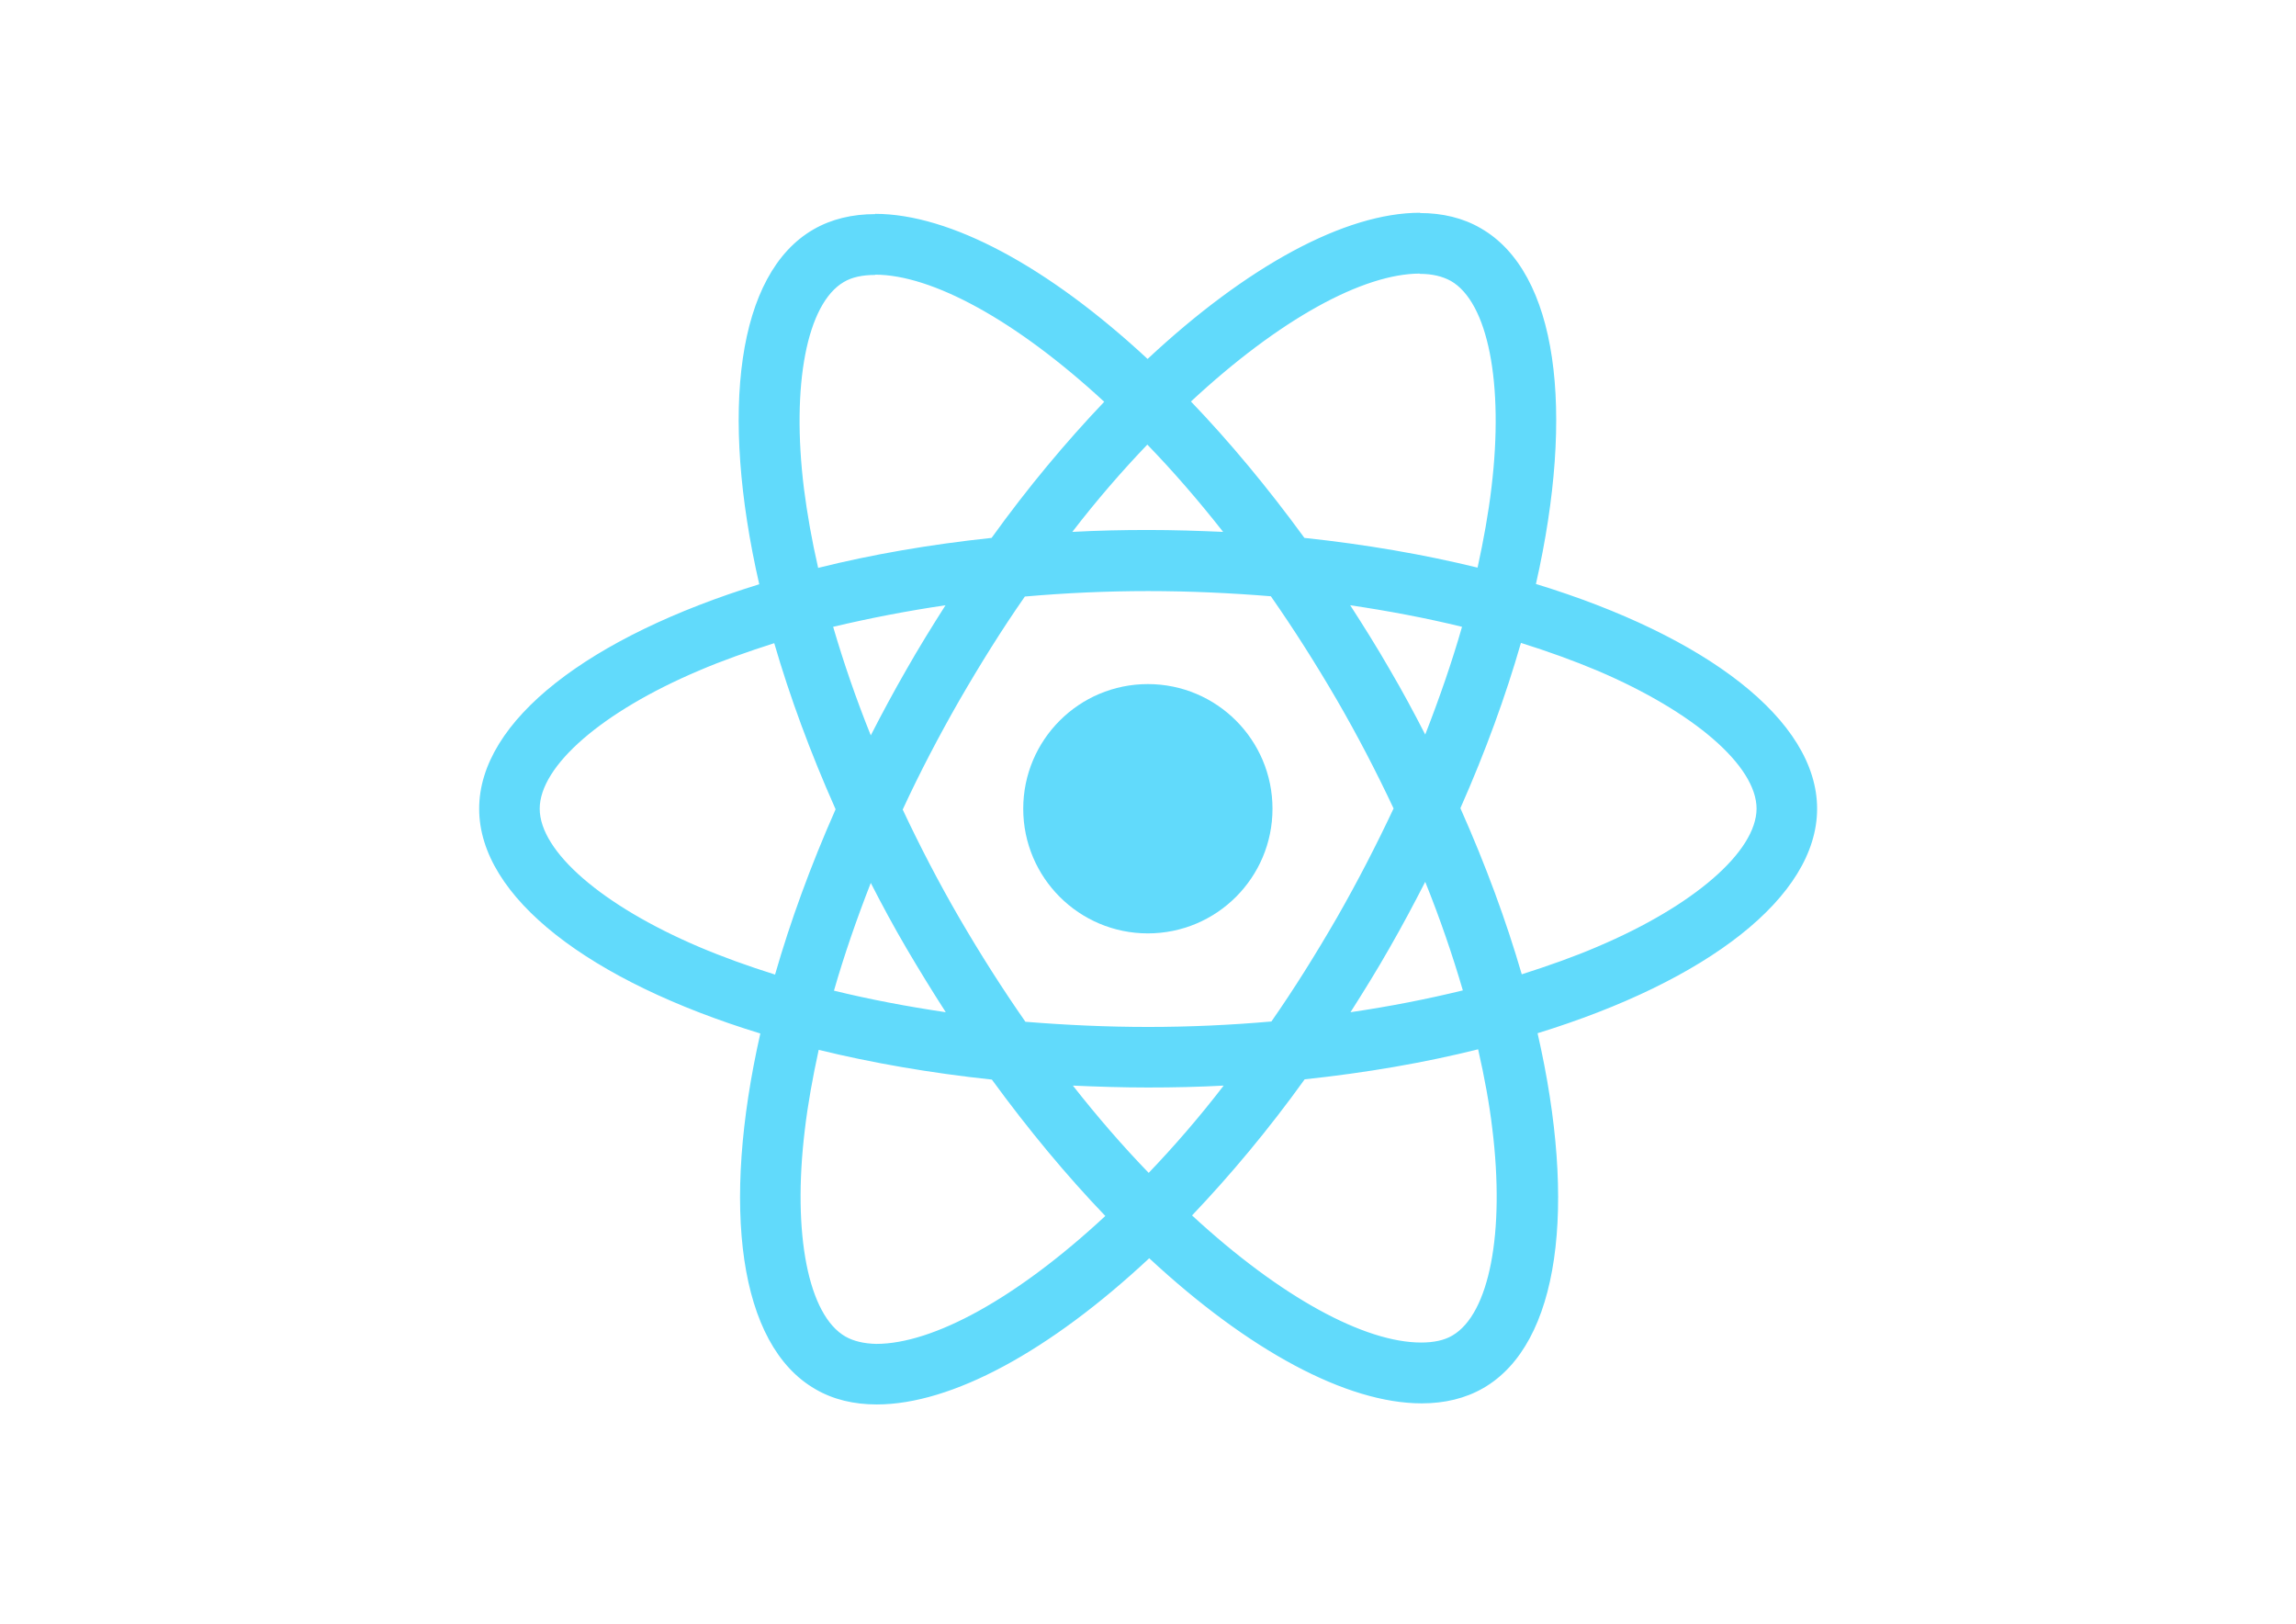
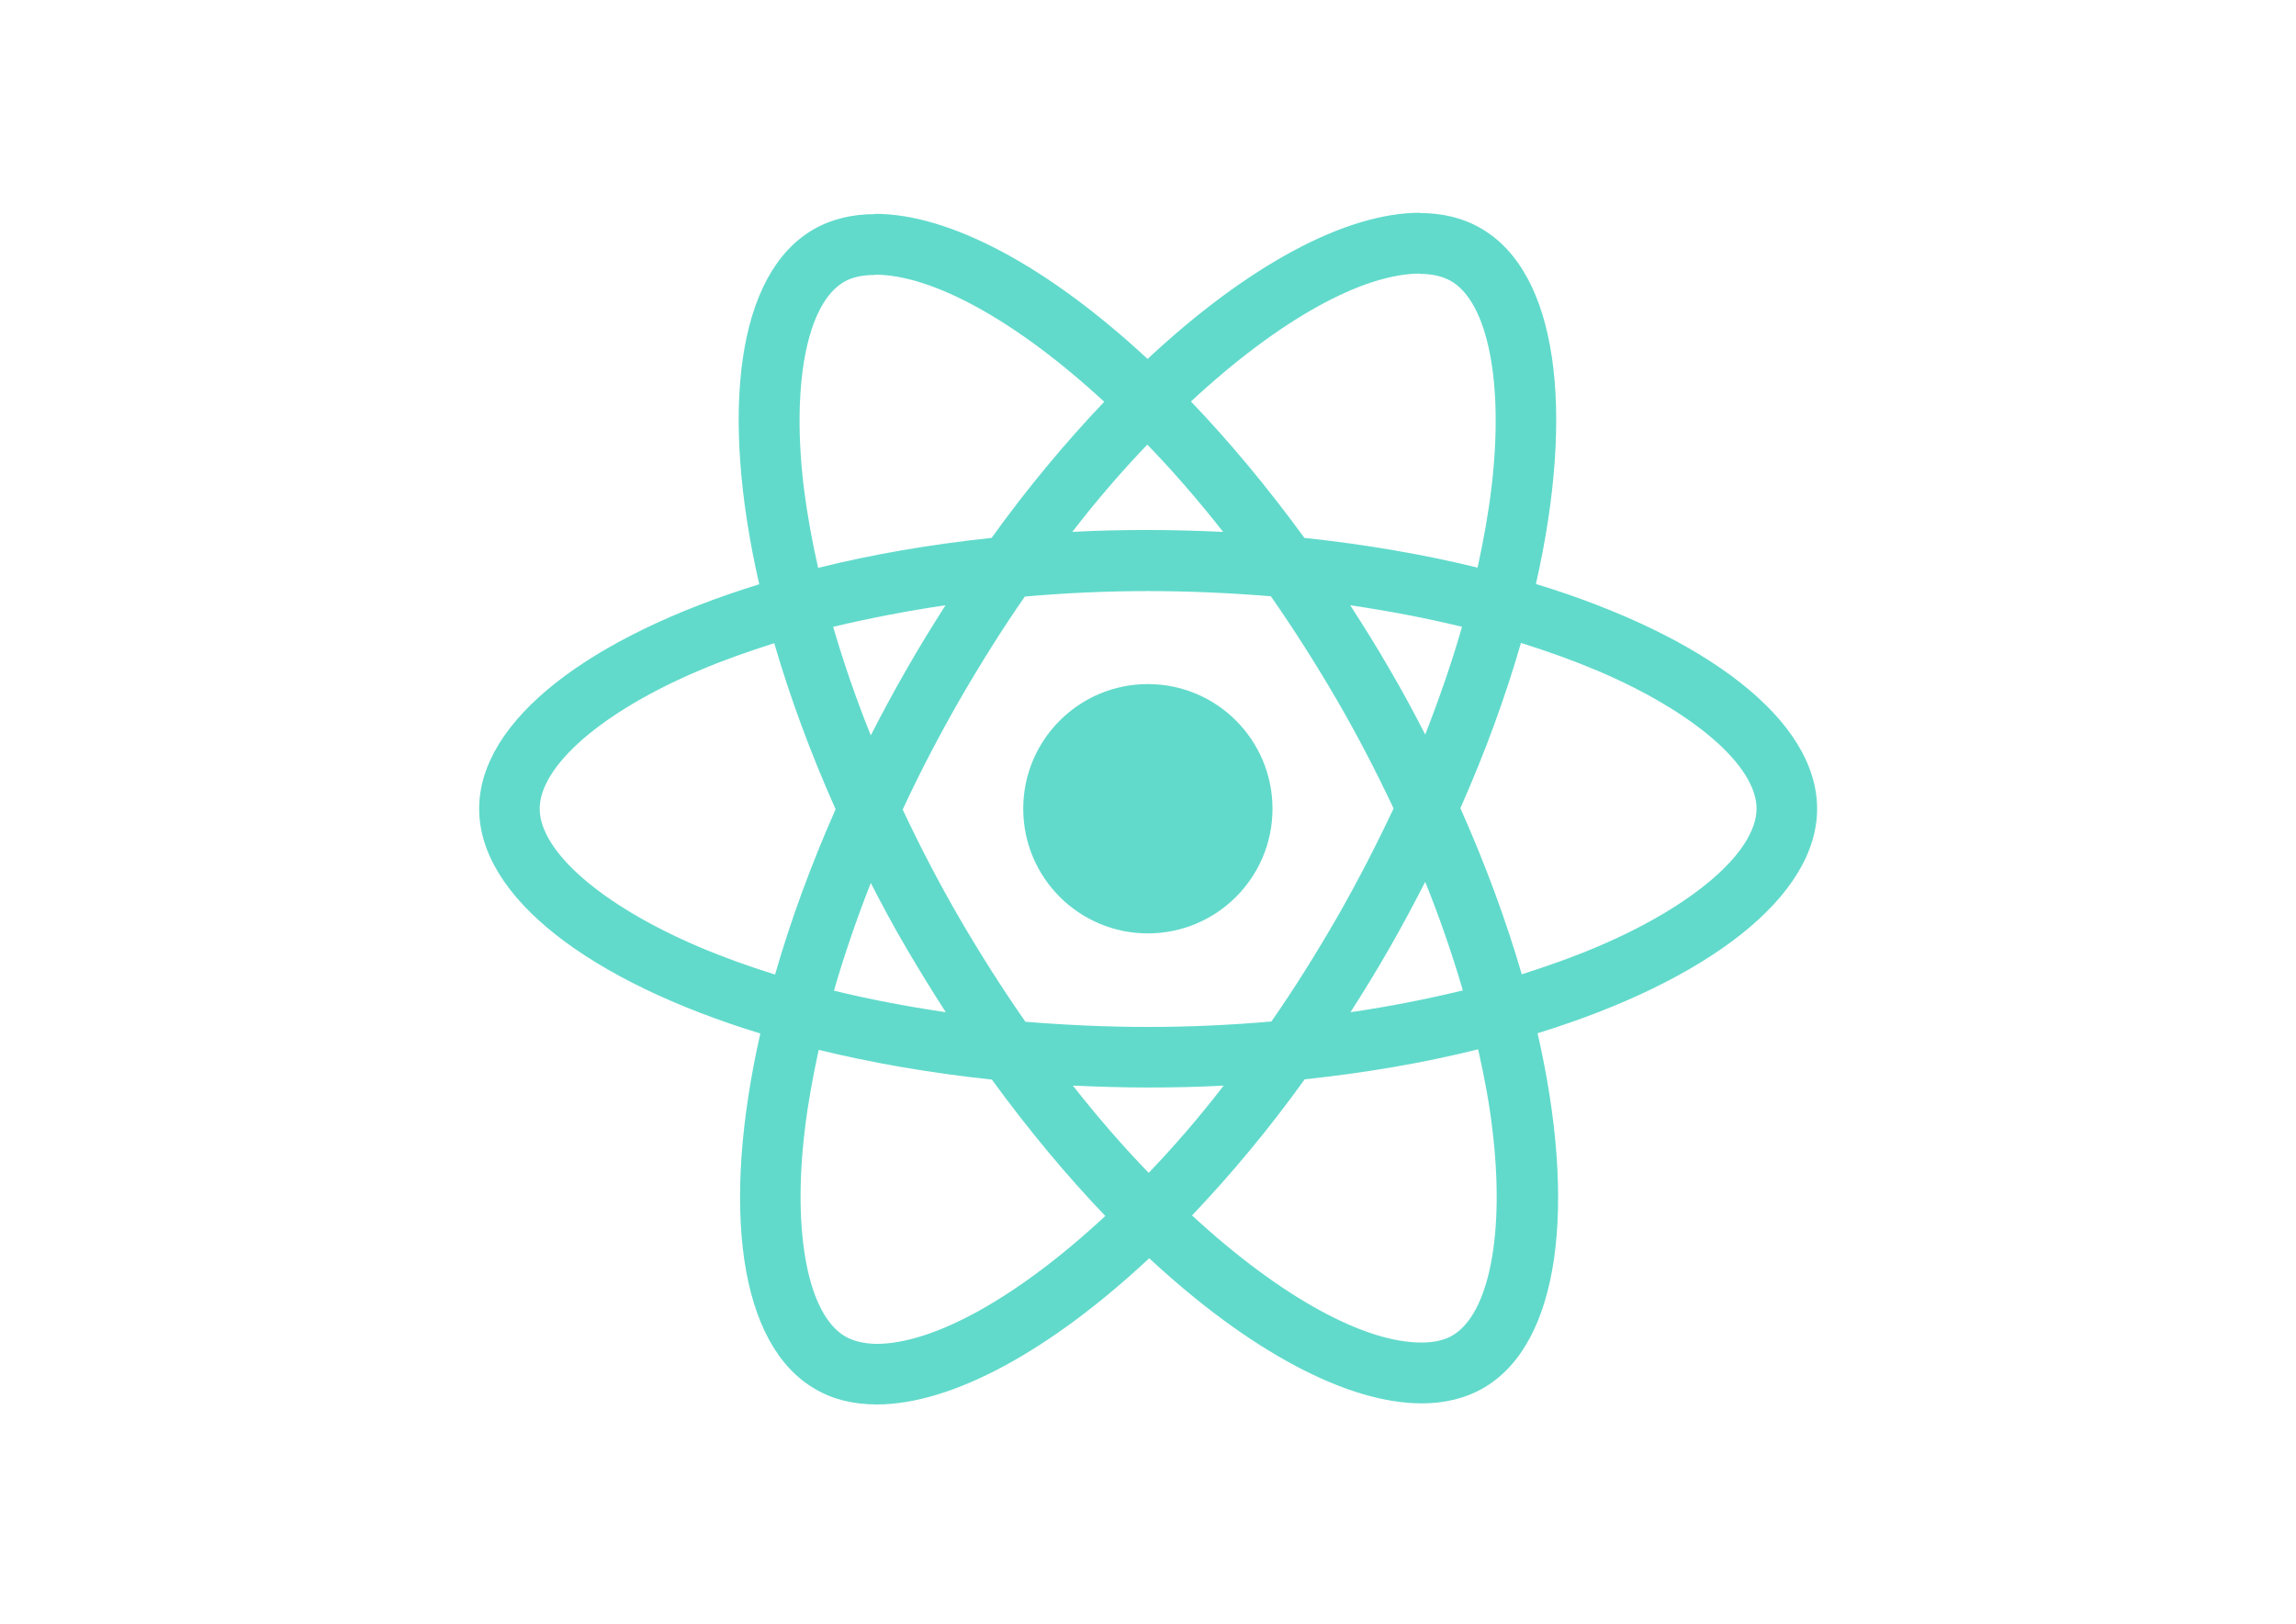
<svg xmlns="http://www.w3.org/2000/svg" viewBox="0 0 841.9 595.3">
-   <g fill="#61DAFB">
+   <g fill="#61DACB">
    <path d="M666.3 296.5c0-32.5-40.7-63.3-103.1-82.4 14.4-63.6 8-114.2-20.2-130.4-6.5-3.8-14.1-5.6-22.4-5.6v22.3c4.6 0 8.3.9 11.4 2.6 13.6 7.8 19.5 37.5 14.9 75.7-1.1 9.4-2.9 19.3-5.1 29.4-19.6-4.8-41-8.5-63.5-10.9-13.5-18.5-27.5-35.3-41.6-50 32.6-30.3 63.2-46.9 84-46.9V78c-27.5 0-63.5 19.6-99.9 53.6-36.4-33.8-72.4-53.2-99.9-53.2v22.3c20.7 0 51.4 16.5 84 46.6-14 14.7-28 31.4-41.3 49.9-22.6 2.4-44 6.1-63.6 11-2.3-10-4-19.7-5.2-29-4.7-38.2 1.1-67.9 14.6-75.8 3-1.8 6.9-2.6 11.5-2.6V78.5c-8.4 0-16 1.8-22.6 5.6-28.1 16.2-34.4 66.7-19.9 130.1-62.2 19.2-102.7 49.9-102.7 82.3 0 32.5 40.7 63.3 103.1 82.4-14.4 63.6-8 114.2 20.2 130.4 6.5 3.8 14.1 5.6 22.5 5.6 27.5 0 63.5-19.6 99.9-53.6 36.4 33.8 72.4 53.2 99.9 53.2 8.4 0 16-1.8 22.6-5.6 28.1-16.2 34.4-66.7 19.9-130.1 62-19.1 102.5-49.9 102.5-82.3zm-130.2-66.7c-3.7 12.9-8.3 26.2-13.5 39.5-4.1-8-8.4-16-13.1-24-4.6-8-9.5-15.8-14.4-23.4 14.2 2.1 27.9 4.7 41 7.9zm-45.8 106.5c-7.8 13.5-15.8 26.3-24.1 38.2-14.9 1.3-30 2-45.2 2-15.1 0-30.2-.7-45-1.9-8.3-11.9-16.4-24.6-24.2-38-7.6-13.1-14.5-26.4-20.8-39.8 6.2-13.4 13.2-26.8 20.7-39.9 7.8-13.5 15.8-26.3 24.1-38.2 14.9-1.3 30-2 45.2-2 15.1 0 30.2.7 45 1.9 8.3 11.9 16.4 24.6 24.2 38 7.6 13.1 14.5 26.4 20.8 39.8-6.3 13.4-13.2 26.8-20.7 39.9zm32.3-13c5.4 13.4 10 26.8 13.8 39.8-13.1 3.2-26.9 5.9-41.2 8 4.9-7.7 9.8-15.6 14.4-23.7 4.6-8 8.9-16.1 13-24.1zM421.2 430c-9.3-9.6-18.6-20.3-27.8-32 9 .4 18.2.7 27.5.7 9.4 0 18.7-.2 27.8-.7-9 11.7-18.3 22.4-27.5 32zm-74.4-58.9c-14.2-2.1-27.9-4.7-41-7.9 3.7-12.9 8.3-26.2 13.5-39.5 4.1 8 8.4 16 13.1 24 4.7 8 9.5 15.8 14.4 23.4zM420.7 163c9.3 9.6 18.6 20.3 27.8 32-9-.4-18.2-.7-27.5-.7-9.4 0-18.7.2-27.8.7 9-11.7 18.3-22.4 27.5-32zm-74 58.9c-4.9 7.7-9.8 15.6-14.4 23.7-4.6 8-8.9 16-13 24-5.4-13.4-10-26.8-13.8-39.8 13.1-3.1 26.9-5.8 41.2-7.9zm-90.5 125.2c-35.4-15.1-58.3-34.9-58.3-50.6 0-15.7 22.9-35.6 58.3-50.6 8.6-3.7 18-7 27.7-10.1 5.7 19.6 13.2 40 22.5 60.9-9.2 20.8-16.6 41.1-22.2 60.6-9.9-3.1-19.3-6.5-28-10.2zM310 490c-13.6-7.8-19.5-37.5-14.9-75.7 1.1-9.4 2.9-19.3 5.1-29.4 19.6 4.8 41 8.5 63.5 10.9 13.5 18.5 27.5 35.3 41.6 50-32.6 30.3-63.2 46.9-84 46.9-4.5-.1-8.3-1-11.3-2.7zm237.2-76.2c4.7 38.2-1.1 67.9-14.6 75.8-3 1.8-6.9 2.6-11.5 2.6-20.7 0-51.4-16.5-84-46.6 14-14.7 28-31.4 41.3-49.9 22.6-2.4 44-6.1 63.6-11 2.3 10.1 4.1 19.8 5.2 29.1zm38.5-66.7c-8.6 3.7-18 7-27.7 10.1-5.7-19.6-13.2-40-22.5-60.9 9.2-20.8 16.6-41.1 22.2-60.6 9.9 3.1 19.3 6.5 28.1 10.2 35.4 15.1 58.3 34.9 58.3 50.6-.1 15.7-23 35.6-58.4 50.6zM320.8 78.4z" />
    <circle cx="420.9" cy="296.5" r="45.7" />
    <path d="M520.5 78.1z" />
  </g>
</svg>
